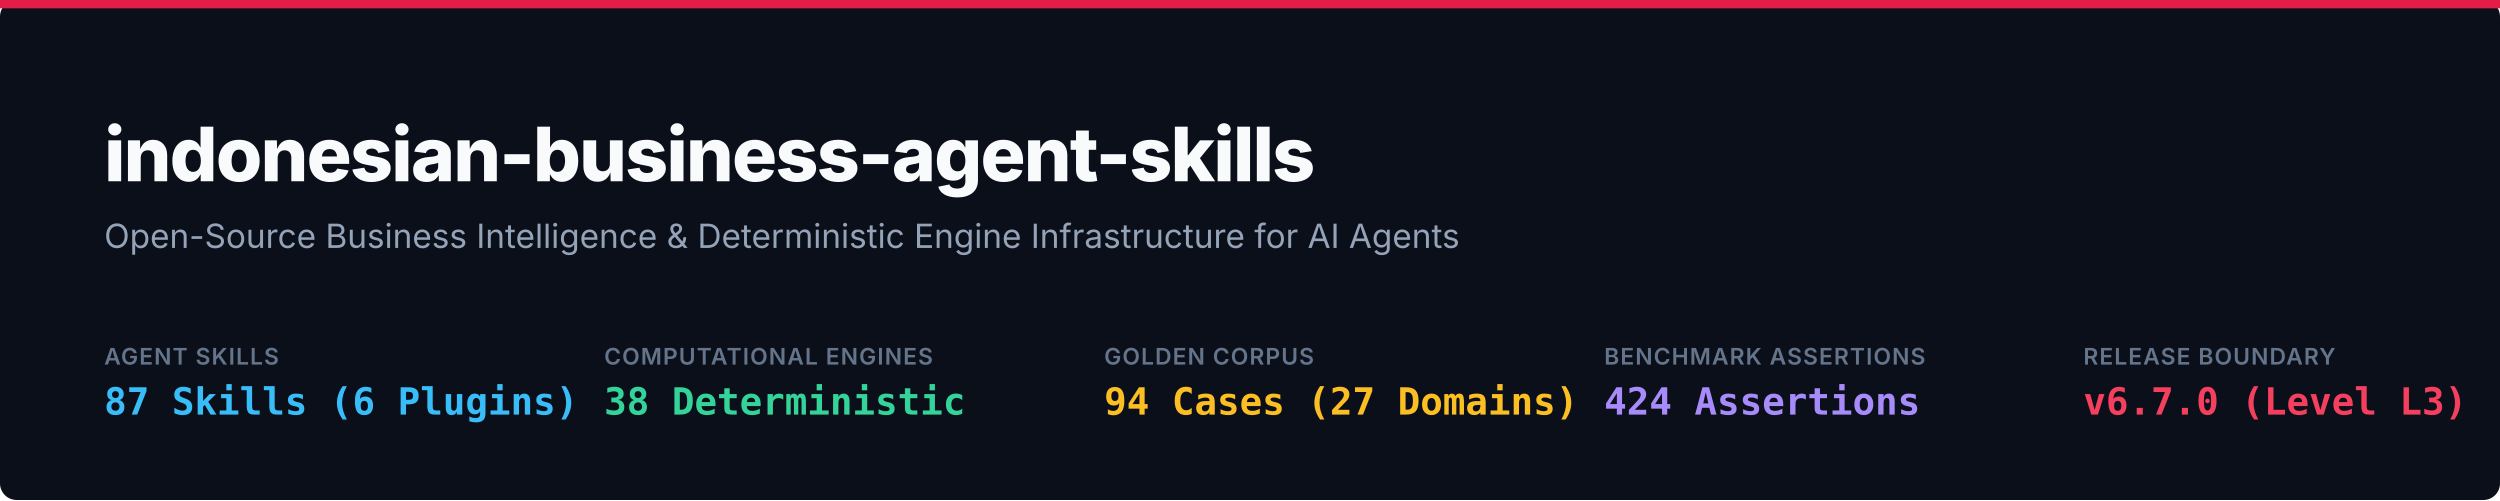
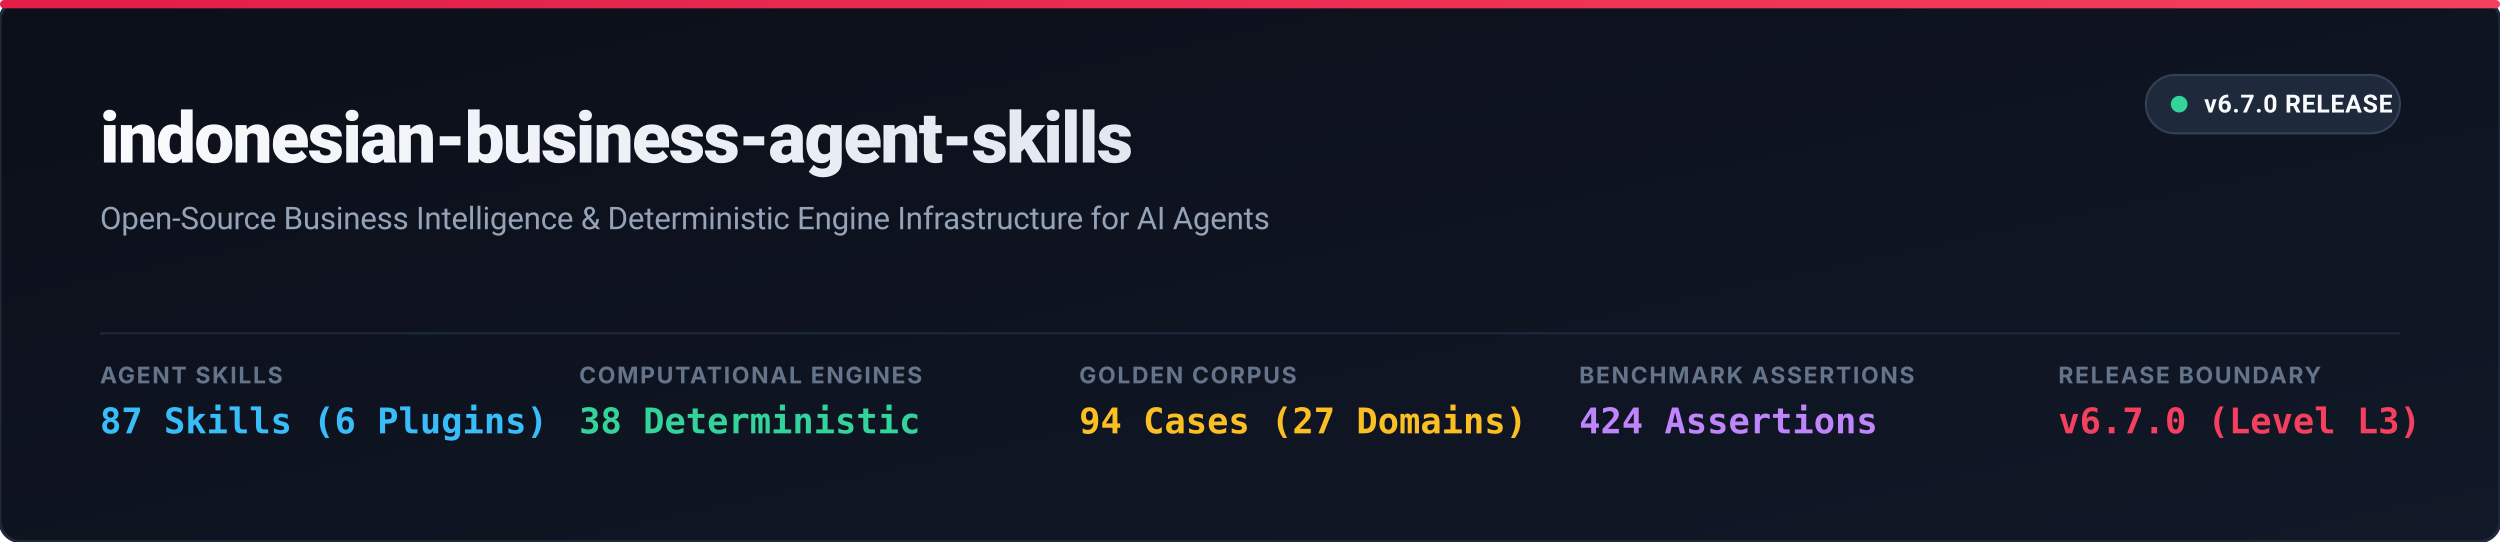
- <svg xmlns="http://www.w3.org/2000/svg" viewBox="0 0 1200 240" width="100%" height="100%">
-   <rect width="1200" height="240" rx="8" fill="#0B0F19" />
-   <rect x="0" y="0" width="1200" height="4" fill="#E11D48" />
-   <g transform="translate(50, 55)">
-     <text x="0" y="32" font-family="-apple-system, BlinkMacSystemFont, 'Segoe UI', Inter, Helvetica, Arial, sans-serif" font-size="36" font-weight="800" fill="#F8FAFC" letter-spacing="-0.8">
+ <svg xmlns="http://www.w3.org/2000/svg" viewBox="0 0 1200 260" width="100%" height="100%">
+   <defs>
+     <linearGradient id="bg-grad" x1="0%" y1="0%" x2="100%" y2="100%">
+       <stop offset="0%" stop-color="#0B0F19" />
+       <stop offset="100%" stop-color="#111827" />
+     </linearGradient>
+     <linearGradient id="title-grad" x1="0%" y1="0%" x2="100%" y2="0%">
+       <stop offset="0%" stop-color="#F8FAFC" />
+       <stop offset="100%" stop-color="#E2E8F0" />
+     </linearGradient>
+     <linearGradient id="flag-grad" x1="0%" y1="0%" x2="100%" y2="0%">
+       <stop offset="0%" stop-color="#E11D48" />
+       <stop offset="100%" stop-color="#F43F5E" />
+     </linearGradient>
+   </defs>
+   <rect width="1200" height="260" rx="10" fill="url(#bg-grad)" stroke="#1E293B" stroke-width="1.5" />
+   <rect x="0" y="0" width="1200" height="4" rx="2" fill="url(#flag-grad)" />
+   <g transform="translate(1030, 36)">
+     <rect x="0" y="0" width="122" height="28" rx="14" fill="#1E293B" stroke="#334155" stroke-width="1" />
+     <circle cx="16" cy="14" r="4" fill="#34D399" />
+     <text x="28" y="18" font-family="system-ui, -apple-system, BlinkMacSystemFont, 'Segoe UI', Roboto, sans-serif" font-size="12" font-weight="700" fill="#F8FAFC" letter-spacing="0.3">v6.7.0 RELEASE</text>
+   </g>
+   <g transform="translate(48, 48)">
+     <text x="0" y="30" font-family="system-ui, -apple-system, BlinkMacSystemFont, 'Segoe UI', Roboto, sans-serif" font-size="34" font-weight="800" fill="url(#title-grad)" letter-spacing="-0.8">
      indonesian-business-agent-skills
    </text>
-     <text x="0" y="64" font-family="-apple-system, BlinkMacSystemFont, 'Segoe UI', Inter, Helvetica, Arial, sans-serif" font-size="16" font-weight="400" fill="#94A3B8">
+     <text x="0" y="62" font-family="system-ui, -apple-system, BlinkMacSystemFont, 'Segoe UI', Roboto, sans-serif" font-size="15" font-weight="400" fill="#94A3B8" letter-spacing="-0.1">
      Open-Source Business Intelligence &amp; Deterministic Engine Infrastructure for AI Agents
    </text>
  </g>
-   <g transform="translate(50, 175)">
-     <g transform="translate(0, 0)">
-       <text x="0" y="0" font-family="-apple-system, BlinkMacSystemFont, 'Segoe UI', sans-serif" font-size="11" font-weight="600" fill="#64748B" letter-spacing="0.5">AGENT SKILLS</text>
-       <text x="0" y="24" font-family="ui-monospace, SFMono-Regular, Consolas, monospace" font-size="18" font-weight="700" fill="#38BDF8">87 Skills (6 Plugins)</text>
+   <line x1="48" y1="160" x2="1152" y2="160" stroke="#1E293B" stroke-width="1" />
+   <g transform="translate(0, 184)">
+     <g transform="translate(48, 0)">
+       <text x="0" y="0" font-family="system-ui, -apple-system, BlinkMacSystemFont, 'Segoe UI', sans-serif" font-size="11" font-weight="700" fill="#64748B" letter-spacing="0.8">AGENT SKILLS</text>
+       <text x="0" y="24" font-family="ui-monospace, SFMono-Regular, Menlo, Monaco, Consolas, monospace" font-size="17" font-weight="700" fill="#38BDF8">87 Skills (6 Plugins)</text>
    </g>
-     <g transform="translate(240, 0)">
-       <text x="0" y="0" font-family="-apple-system, BlinkMacSystemFont, 'Segoe UI', sans-serif" font-size="11" font-weight="600" fill="#64748B" letter-spacing="0.5">COMPUTATIONAL ENGINES</text>
-       <text x="0" y="24" font-family="ui-monospace, SFMono-Regular, Consolas, monospace" font-size="18" font-weight="700" fill="#34D399">38 Deterministic</text>
+     <g transform="translate(278, 0)">
+       <text x="0" y="0" font-family="system-ui, -apple-system, BlinkMacSystemFont, 'Segoe UI', sans-serif" font-size="11" font-weight="700" fill="#64748B" letter-spacing="0.8">COMPUTATIONAL ENGINES</text>
+       <text x="0" y="24" font-family="ui-monospace, SFMono-Regular, Menlo, Monaco, Consolas, monospace" font-size="17" font-weight="700" fill="#34D399">38 Deterministic</text>
    </g>
-     <g transform="translate(480, 0)">
-       <text x="0" y="0" font-family="-apple-system, BlinkMacSystemFont, 'Segoe UI', sans-serif" font-size="11" font-weight="600" fill="#64748B" letter-spacing="0.5">GOLDEN CORPUS</text>
-       <text x="0" y="24" font-family="ui-monospace, SFMono-Regular, Consolas, monospace" font-size="18" font-weight="700" fill="#FBBF24">94 Cases (27 Domains)</text>
+     <g transform="translate(518, 0)">
+       <text x="0" y="0" font-family="system-ui, -apple-system, BlinkMacSystemFont, 'Segoe UI', sans-serif" font-size="11" font-weight="700" fill="#64748B" letter-spacing="0.8">GOLDEN CORPUS</text>
+       <text x="0" y="24" font-family="ui-monospace, SFMono-Regular, Menlo, Monaco, Consolas, monospace" font-size="17" font-weight="700" fill="#FBBF24">94 Cases (27 Domains)</text>
    </g>
-     <g transform="translate(720, 0)">
-       <text x="0" y="0" font-family="-apple-system, BlinkMacSystemFont, 'Segoe UI', sans-serif" font-size="11" font-weight="600" fill="#64748B" letter-spacing="0.5">BENCHMARK ASSERTIONS</text>
-       <text x="0" y="24" font-family="ui-monospace, SFMono-Regular, Consolas, monospace" font-size="18" font-weight="700" fill="#A78BFA">424 Assertions</text>
+     <g transform="translate(758, 0)">
+       <text x="0" y="0" font-family="system-ui, -apple-system, BlinkMacSystemFont, 'Segoe UI', sans-serif" font-size="11" font-weight="700" fill="#64748B" letter-spacing="0.8">BENCHMARK ASSERTIONS</text>
+       <text x="0" y="24" font-family="ui-monospace, SFMono-Regular, Menlo, Monaco, Consolas, monospace" font-size="17" font-weight="700" fill="#C084FC">424 Assertions</text>
    </g>
-     <g transform="translate(950, 0)">
-       <text x="0" y="0" font-family="-apple-system, BlinkMacSystemFont, 'Segoe UI', sans-serif" font-size="11" font-weight="600" fill="#64748B" letter-spacing="0.5">RELEASE BOUNDARY</text>
-       <text x="0" y="24" font-family="ui-monospace, SFMono-Regular, Consolas, monospace" font-size="18" font-weight="700" fill="#F43F5E">v6.7.0 (Level L3)</text>
+     <g transform="translate(988, 0)">
+       <text x="0" y="0" font-family="system-ui, -apple-system, BlinkMacSystemFont, 'Segoe UI', sans-serif" font-size="11" font-weight="700" fill="#64748B" letter-spacing="0.8">RELEASE BOUNDARY</text>
+       <text x="0" y="24" font-family="ui-monospace, SFMono-Regular, Menlo, Monaco, Consolas, monospace" font-size="17" font-weight="700" fill="#F43F5E">v6.7.0 (Level L3)</text>
    </g>
  </g>
</svg>
